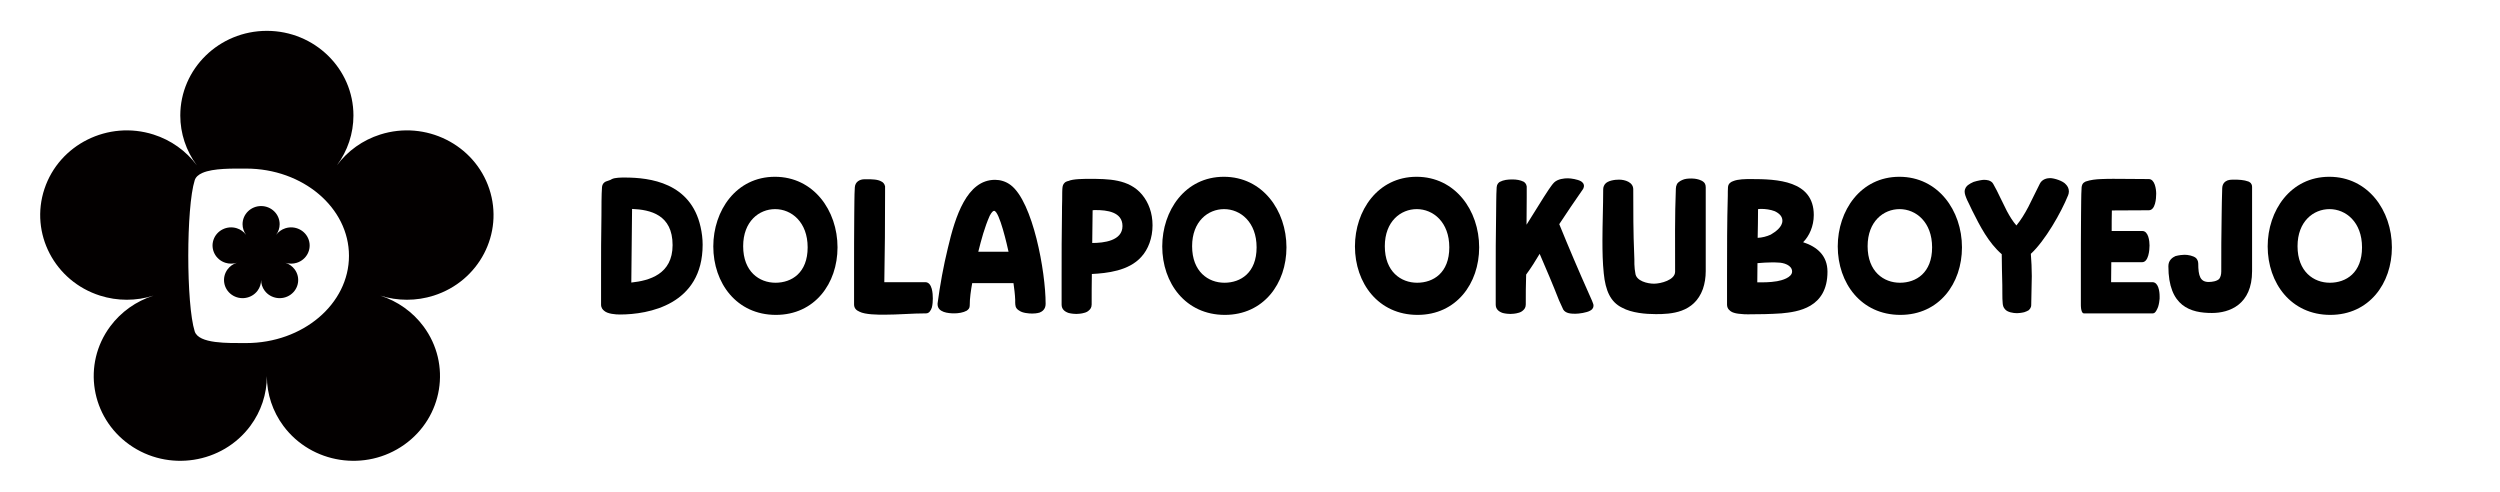
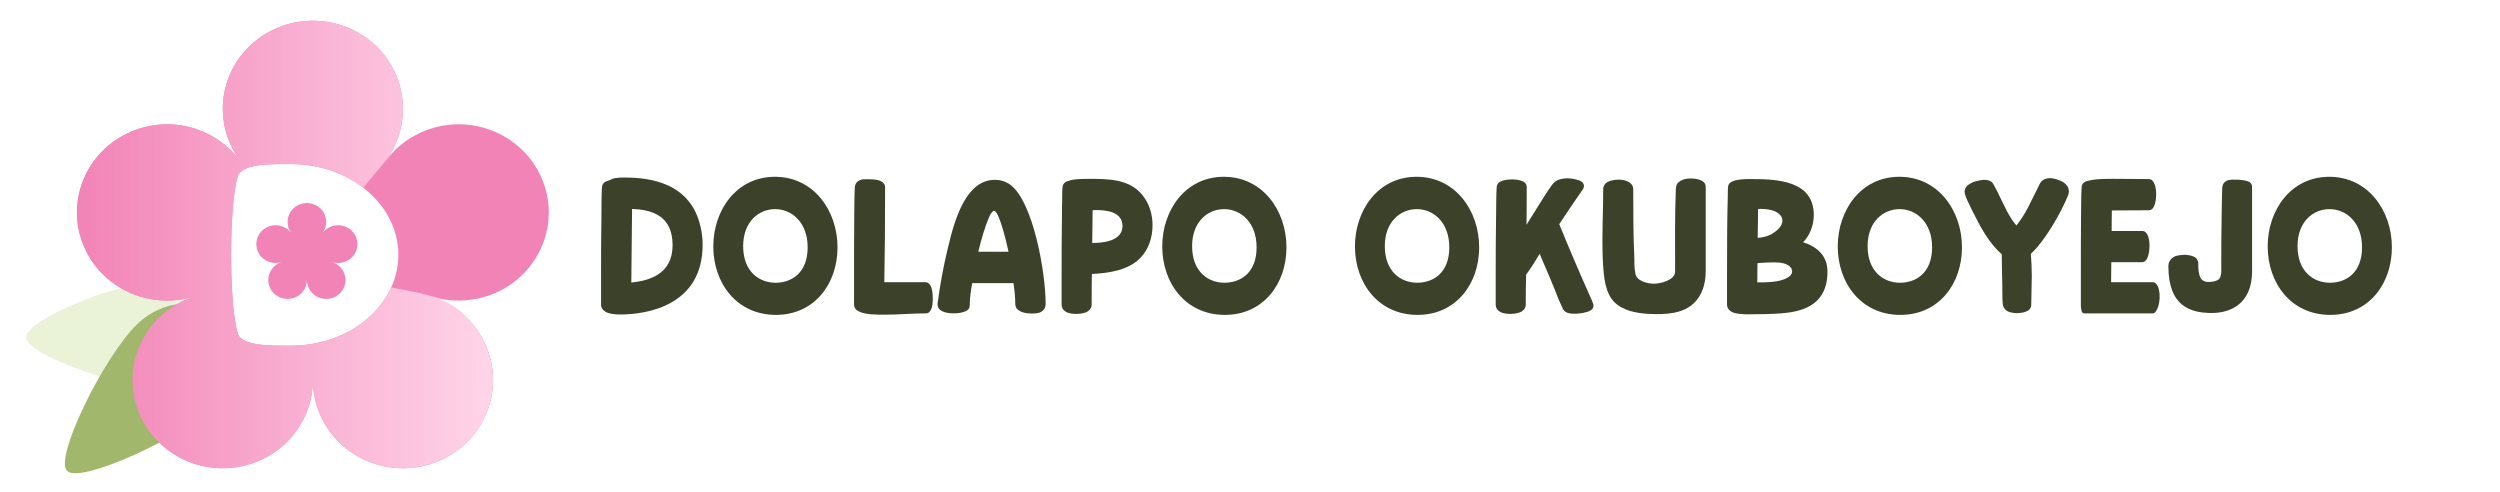
<svg xmlns="http://www.w3.org/2000/svg" width="100%" height="100%" viewBox="0 0 1250 246" version="1.1" xml:space="preserve" style="fill-rule:evenodd;clip-rule:evenodd;stroke-linejoin:round;stroke-miterlimit:2;">
  <g>
-     <path d="M76.767,147.805c-8.694,2.763 -18.06,2.763 -26.754,0c-22.722,-7.221 -35.176,-31.126 -27.793,-53.35c7.383,-22.224 31.824,-34.405 54.547,-27.184c8.694,2.763 16.271,8.147 21.644,15.381c-5.373,-7.234 -8.267,-15.945 -8.267,-24.887c-0,-23.367 19.397,-42.339 43.288,-42.339c23.892,0 43.289,18.972 43.289,42.339c-0,8.942 -2.894,17.653 -8.267,24.887c5.373,-7.234 12.95,-12.618 21.644,-15.381c22.722,-7.221 47.164,4.96 54.547,27.184c7.383,22.224 -5.071,46.129 -27.793,53.35c-8.695,2.763 -18.06,2.763 -26.754,0c8.694,2.763 16.271,8.147 21.644,15.381c14.043,18.905 9.752,45.405 -9.577,59.14c-19.328,13.735 -46.422,9.538 -60.465,-9.367c-5.374,-7.234 -8.268,-15.945 -8.268,-24.886c0,8.941 -2.894,17.652 -8.267,24.886c-14.043,18.905 -41.137,23.102 -60.466,9.367c-19.328,-13.735 -23.62,-40.235 -9.577,-59.14c5.374,-7.234 12.951,-12.618 21.645,-15.381Zm24.461,-61.362c-1.95,0.853 -3.354,2.041 -3.876,3.694c-4.286,13.566 -4.286,61.988 -0,75.554c1.983,6.277 16.685,5.844 25.712,5.844c28.382,0 51.425,-19.546 51.425,-43.621c-0,-24.075 -23.043,-43.622 -51.425,-43.622c-6.65,0 -16.381,-0.235 -21.836,2.151Z" style="fill:#030000;" />
-     <path d="M123.051,117.424c-1.151,-1.55 -1.771,-3.416 -1.771,-5.331c-0,-5.006 4.155,-9.07 9.273,-9.07c5.118,0 9.273,4.064 9.273,9.07c0,1.915 -0.62,3.781 -1.771,5.331l-1.878,2.528l1.878,-2.528c1.151,-1.55 2.775,-2.703 4.637,-3.295c4.868,-1.547 10.103,1.063 11.685,5.823c1.581,4.761 -1.086,9.882 -5.954,11.429c-1.862,0.592 -3.869,0.592 -5.731,0l-3.039,-0.966l3.039,0.966c1.862,0.592 3.486,1.745 4.637,3.295c3.008,4.05 2.089,9.726 -2.052,12.669c-4.141,2.942 -9.945,2.043 -12.953,-2.007c-1.151,-1.549 -1.771,-3.416 -1.771,-5.331l0,-3.125l0,3.125c0,1.915 -0.62,3.782 -1.771,5.331c-3.008,4.05 -8.812,4.949 -12.953,2.007c-4.14,-2.943 -5.06,-8.619 -2.051,-12.669c1.151,-1.55 2.774,-2.703 4.636,-3.295l3.039,-0.966l-3.039,0.966c-1.862,0.592 -3.868,0.592 -5.731,0c-4.867,-1.547 -7.535,-6.668 -5.954,-11.429c1.582,-4.76 6.818,-7.37 11.685,-5.823c1.863,0.592 3.486,1.745 4.637,3.295l1.878,2.528l-1.878,-2.528Z" style="fill:#030000;" />
+     <path d="M302.147,155.446c1.713,1.522 5.707,1.807 7.8,1.807c14.267,0 41.375,-4.851 41.375,-34.907c0,-3.044 -0.38,-5.992 -1.046,-8.941c-4.946,-22.067 -25.301,-24.635 -37.856,-24.635c-1.807,0 -4.851,0 -6.468,0.761c-0.285,0.19 -0.761,0.476 -1.141,0.571c-0.476,0.19 -1.237,0.38 -1.903,0.666c-0.665,0.285 -1.712,1.046 -1.902,2.758c-0.285,3.614 -0.285,10.368 -0.285,14.362c-0.19,9.797 -0.19,19.784 -0.19,29.676l-0,14.743c-0,1.617 0.856,2.568 1.616,3.139Zm13.507,-14.172c0.095,-12.27 0.285,-24.54 0.38,-36.81c9.131,0.381 20.26,2.854 20.26,18.072c-0,14.648 -11.699,17.787 -20.64,18.738Z" style="fill:#3b4229;fill-rule:nonzero;" />
+     <path d="M387.942,157.444c19.403,-0 30.817,-15.694 30.817,-33.766c-0,-18.453 -11.985,-35.288 -31.293,-35.288c-19.404,-0 -30.817,16.93 -30.817,34.812c-0,18.357 11.699,34.242 31.293,34.242Zm-16.36,-34.337c-0,-12.46 7.989,-18.548 15.979,-18.548c8.18,0 16.265,6.468 16.265,19.119c-0,12.745 -7.99,17.691 -16.075,17.691c-8.085,0 -16.169,-5.517 -16.169,-18.262Z" style="fill:#3b4229;fill-rule:nonzero;" />
+     <path d="M429.697,155.827c2.854,1.521 9.321,1.521 12.46,1.521c6.944,0 13.887,-0.665 20.926,-0.665c1.521,-0 2.378,-1.522 2.853,-2.949c0.381,-1.522 0.476,-3.139 0.476,-4.47c-0,-2.473 -0.286,-8.18 -3.805,-8.18l-20.45,-0c0.286,-14.838 0.381,-29.771 0.381,-44.609l-0,-3.329c-0.286,-1.332 -1.142,-2.093 -1.807,-2.378c-1.808,-1.142 -5.042,-1.142 -7.039,-1.142l-1.427,0c-2.473,0 -4.66,1.332 -4.851,3.995c-0.285,4.375 -0.19,9.131 -0.285,13.602c-0.095,9.321 -0.095,18.832 -0.095,28.249l-0,16.74c-0,1.807 1.046,2.949 2.663,3.615Z" style="fill:#3b4229;fill-rule:nonzero;" />
+     <path d="M477.16,156.683c1.997,-0 4.47,-0.381 6.182,-1.332c0.951,-0.666 1.522,-1.332 1.522,-2.568c0,-3.71 0.571,-7.514 1.237,-11.224l20.64,0c0.38,2.759 0.761,5.612 0.856,8.37l-0,1.427c-0,0.666 0.095,1.427 0.285,2.093c0.38,0.951 1.141,1.522 1.807,1.902c1.522,1.141 4.661,1.427 6.468,1.427c0.856,-0 2.283,-0.095 3.614,-0.476c1.237,-0.475 3.044,-1.617 3.044,-4.375c0,-16.265 -6.373,-50.887 -17.406,-59.352c-2.473,-1.902 -5.326,-2.663 -7.895,-2.663c-14.077,-0 -19.879,18.262 -23.588,34.146c-2.188,8.941 -3.9,18.357 -5.136,27.679l-0,0.38c-0,4.09 5.326,4.566 8.37,4.566Zm11.984,-30.818c1.522,-6.087 3.139,-12.175 5.707,-17.977c0.951,-1.807 1.712,-2.473 2.188,-2.473c2.663,0 6.658,17.787 7.229,20.45l-15.124,0Z" style="fill:#3b4229;fill-rule:nonzero;" />
+     <path d="M534.324,156.492c1.427,0.381 3.139,0.476 3.805,0.476c0.761,-0 2.568,-0.095 4.09,-0.571c0.761,-0.19 1.617,-0.57 2.282,-1.236c0.666,-0.571 1.332,-1.427 1.332,-2.949c-0,-5.041 -0,-10.177 0.095,-15.218c7.514,-0.381 18.452,-1.522 24.73,-8.561c3.424,-3.709 5.612,-9.416 5.612,-15.789c-0,-6.182 -1.998,-11.414 -5.231,-15.313c-6.563,-7.895 -17.026,-7.895 -26.443,-7.895c-2.758,0 -8.084,0 -10.367,1.046c-0.19,0 -0.476,0.095 -0.666,0.191c-0.285,0.095 -0.571,0.19 -0.856,0.38c-0.476,0.38 -1.236,1.046 -1.427,2.378c-0.19,1.236 -0.19,3.805 -0.19,6.373c-0.095,2.568 -0.095,5.231 -0.095,6.563c-0.19,10.367 -0.19,20.83 -0.19,31.197l-0,14.743c-0,2.283 1.522,3.52 3.519,4.185Zm11.794,-35.002c0.095,-5.422 0.095,-10.938 0.191,-16.36c0.475,-0.095 1.046,-0.095 1.617,-0.095c5.421,-0 13.316,0.856 13.316,7.99c-0,7.419 -9.417,8.465 -15.124,8.465Z" style="fill:#3b4229;fill-rule:nonzero;" />
+     <path d="M612.414,157.444c19.403,-0 30.817,-15.694 30.817,-33.766c0,-18.453 -11.984,-35.288 -31.293,-35.288c-19.403,-0 -30.817,16.93 -30.817,34.812c-0,18.357 11.699,34.242 31.293,34.242Zm-16.36,-34.337c-0,-12.46 7.99,-18.548 15.979,-18.548c8.18,0 16.265,6.468 16.265,19.119c-0,12.745 -7.99,17.691 -16.074,17.691c-8.085,0 -16.17,-5.517 -16.17,-18.262Z" style="fill:#3b4229;fill-rule:nonzero;" />
+     <path d="M708.766,157.444c19.403,-0 30.817,-15.694 30.817,-33.766c-0,-18.453 -11.985,-35.288 -31.293,-35.288c-19.404,-0 -30.817,16.93 -30.817,34.812c-0,18.357 11.699,34.242 31.293,34.242Zm-16.36,-34.337c-0,-12.46 7.989,-18.548 15.979,-18.548c8.18,0 16.265,6.468 16.265,19.119c-0,12.745 -7.99,17.691 -16.075,17.691c-8.084,0 -16.169,-5.517 -16.169,-18.262Z" style="fill:#3b4229;fill-rule:nonzero;" />
+     <path d="M751.377,156.492c1.427,0.381 3.139,0.476 3.805,0.476c0.761,-0 2.568,-0.095 4.09,-0.571c0.761,-0.19 1.617,-0.57 2.283,-1.236c0.665,-0.571 1.331,-1.427 1.331,-2.949c0,-4.946 0,-9.987 0.19,-14.933c2.473,-3.329 4.661,-6.848 6.754,-10.367c3.329,7.704 6.658,15.503 9.701,23.303c0.761,1.617 1.522,3.329 2.093,4.565c1.236,1.998 3.995,2.093 6.087,2.093c1.807,-0 5.707,-0.571 7.324,-1.522c0.381,-0.19 0.761,-0.476 1.046,-0.761c0.286,-0.38 0.666,-0.856 0.666,-1.807c0,-0.19 0,-0.666 -0.285,-1.237c-0.095,-0.38 -0.285,-0.665 -0.476,-1.236c-0.38,-0.951 -0.951,-2.188 -1.522,-3.424c-5.136,-11.509 -10.082,-23.113 -14.837,-34.812c3.899,-5.898 7.799,-11.7 11.794,-17.407c0.285,-0.285 0.57,-1.331 0.57,-1.617c0,-0.856 -0.38,-1.426 -0.665,-1.712c-0.286,-0.38 -0.666,-0.57 -0.951,-0.761c-1.522,-0.856 -4.756,-1.426 -6.468,-1.426c-1.807,-0 -4.946,0.285 -6.849,2.092c-0.951,0.951 -1.807,2.283 -2.758,3.615c-0.856,1.331 -1.712,2.663 -2.473,3.804c-2.853,4.471 -5.707,9.131 -8.56,13.697c-0,-4.566 0.095,-9.131 0.095,-13.697l-0,-5.421c-0.19,-1.332 -0.951,-1.998 -1.522,-2.378c-1.712,-0.856 -3.71,-1.142 -5.612,-1.142c-2.283,0 -4.375,0.191 -6.373,1.237c-0.57,0.38 -1.426,1.141 -1.521,2.663c-0.286,4.566 -0.191,9.512 -0.286,14.267c-0.19,9.797 -0.19,19.784 -0.19,29.676l-0,14.743c-0,2.283 1.522,3.52 3.519,4.185Z" style="fill:#3b4229;fill-rule:nonzero;" />
+     <path d="M801.883,136.708c0.857,8.561 3.33,14.268 9.132,17.121c4.85,2.663 11.889,3.234 16.93,3.234c7.419,0 19.118,-0.476 23.494,-12.555c0.951,-2.758 1.426,-5.802 1.426,-8.941l0,-41.946c0,-1.427 -0.57,-2.283 -1.236,-2.758c-0.571,-0.476 -1.332,-0.761 -2.093,-1.046c-1.522,-0.476 -3.043,-0.571 -3.614,-0.571c-0.951,-0 -2.378,-0 -3.805,0.38c-1.141,0.381 -2.758,1.047 -3.614,2.378c-0.381,0.856 -0.571,1.522 -0.571,2.283c-0.57,13.792 -0.38,27.774 -0.38,41.565c-0,4.185 -7.229,5.993 -10.558,5.993c-3.234,-0 -8.941,-1.332 -9.321,-5.232c-0.286,-1.236 -0.381,-2.758 -0.476,-4.47c0,-1.617 0,-3.424 -0.095,-4.851c-0.476,-10.843 -0.476,-21.781 -0.476,-32.625c0,-3.614 -4.185,-4.85 -7.133,-4.85c-2.093,-0 -5.707,0.475 -7.039,2.282c-0.38,0.571 -0.856,1.332 -0.856,2.568c0,8.561 -0.38,17.121 -0.38,25.586c-0,5.517 0.095,11.034 0.665,16.455Z" style="fill:#3b4229;fill-rule:nonzero;" />
+     <path d="M863.518,152.307c0,2.093 1.427,3.139 2.473,3.71c1.237,0.57 2.759,0.856 4.376,0.951c1.236,0.19 2.568,0.19 3.709,0.19c5.517,0 11.129,-0.095 16.645,-0.475c8.085,-0.761 23.018,-2.664 23.018,-20.831c0,-7.989 -5.136,-12.46 -12.175,-14.743c3.044,-3.043 5.327,-7.989 5.327,-13.601c-0,-17.311 -18.453,-17.977 -31.388,-17.977c-2.663,0 -6.468,0 -8.941,1.046c-0.571,0.191 -1.141,0.476 -1.522,0.856c-0.475,0.381 -0.951,1.047 -1.046,2.093c-0.095,1.332 -0.095,2.949 -0.095,4.375c-0.381,13.221 -0.381,26.442 -0.381,39.663l0,14.743Zm15.124,-11.128c-0,-3.139 0.095,-6.373 0.095,-9.607c2.473,-0.19 4.946,-0.38 7.419,-0.38c0.665,-0 1.712,-0 2.853,0.095c2.663,-0 7.039,1.236 7.039,4.47c-0,3.044 -5.232,4.471 -7.514,4.851c-3.71,0.666 -7.8,0.571 -9.892,0.571Zm0.19,-22.257c0.095,-4.851 0.19,-9.607 0.19,-14.363c0.571,-0.095 1.332,-0.095 1.997,-0.095c1.522,0 4.186,0.286 6.373,1.142c2.378,1.141 3.805,2.663 3.805,4.755c-0,3.139 -3.424,5.517 -5.802,6.944c-2.093,0.951 -4.376,1.522 -6.563,1.617Z" style="fill:#3b4229;fill-rule:nonzero;" />
+     <path d="M950.168,157.444c19.404,-0 30.818,-15.694 30.818,-33.766c-0,-18.453 -11.985,-35.288 -31.293,-35.288c-19.404,-0 -30.818,16.93 -30.818,34.812c0,18.357 11.7,34.242 31.293,34.242Zm-16.36,-34.337c0,-12.46 7.99,-18.548 15.98,-18.548c8.18,0 16.265,6.468 16.265,19.119c-0,12.745 -7.99,17.691 -16.075,17.691c-8.085,0 -16.17,-5.517 -16.17,-18.262Z" style="fill:#3b4229;fill-rule:nonzero;" />
+     <path d="M1000.87,127.102c-0,5.136 0.19,10.272 0.285,15.408c0.095,2.949 -0.095,6.183 0.19,9.131c0.095,1.237 0.381,2.093 1.142,2.949c1.141,1.522 4.185,1.997 5.992,1.997c0.476,0 2.093,-0.095 3.614,-0.475c0.761,-0.285 1.617,-0.571 2.188,-0.951c0.476,-0.476 1.332,-1.237 1.332,-2.663c-0,-4.756 0.285,-9.607 0.285,-14.458c0,-3.709 -0.19,-7.324 -0.476,-11.128c7.039,-6.468 15.124,-20.545 18.643,-29.296c0.19,-0.476 0.381,-1.141 0.381,-1.902c-0,-1.617 -0.761,-2.759 -1.522,-3.52c-1.332,-1.712 -5.802,-3.138 -7.895,-3.138c-1.427,-0 -3.995,0.475 -5.136,2.853c-1.998,3.9 -3.805,7.8 -5.707,11.509c-1.807,3.424 -3.71,6.563 -5.992,9.321c-1.808,-2.092 -3.329,-4.565 -4.756,-7.228c-1.046,-2.093 -2.188,-4.471 -3.329,-6.754c-1.142,-2.378 -2.283,-4.755 -3.519,-6.848c-0.571,-1.046 -1.522,-1.427 -2.283,-1.712c-0.761,-0.19 -1.617,-0.285 -2.283,-0.285c-0.856,-0 -3.139,0.38 -5.231,1.046c-1.047,0.475 -1.998,0.951 -2.854,1.617c-0.761,0.666 -1.617,1.617 -1.617,3.329c0,0.571 0.191,1.332 0.381,1.902c0.19,0.666 0.57,1.427 0.856,2.188c0.761,1.617 1.712,3.424 2.568,5.326c3.9,7.8 8.085,15.98 14.743,21.782Z" style="fill:#3b4229;fill-rule:nonzero;" />
+     <path d="M1040.81,155.446c0.095,0.285 0.381,1.237 1.142,1.237l34.526,-0c0.761,-0 1.237,-0.666 1.617,-1.237c0.381,-0.571 0.666,-1.332 0.952,-1.997c0.475,-1.427 0.665,-3.044 0.761,-4.09l-0,-1.237c-0,-2.378 -0.571,-7.038 -3.615,-7.038l-20.64,-0c0,-3.329 0.095,-6.658 0.095,-9.987l15.409,-0c3.234,-0 3.709,-6.088 3.709,-8.371c0,-2.282 -0.57,-7.228 -3.614,-7.228l-15.314,-0c0,-3.424 0,-6.849 0.096,-10.273c6.182,0 12.269,-0.095 18.452,-0.095c3.329,0 3.709,-5.897 3.709,-8.275c0,-2.283 -0.665,-7.324 -3.709,-7.324c-4.566,0 -9.226,-0.095 -13.792,-0.095c-1.522,0 -5.802,-0.095 -9.987,0.095c-2.663,0.095 -5.326,0.381 -7.799,1.237c-0.571,0.285 -1.237,0.665 -1.617,1.426c-0.191,0.286 -0.381,1.237 -0.381,1.427c-0.285,4.471 -0.19,9.036 -0.285,13.602c-0.095,9.321 -0.095,18.832 -0.095,28.249l-0,16.74c-0,0.286 -0,1.237 0.095,1.902c0.095,0.381 0.095,0.857 0.285,1.332Z" style="fill:#3b4229;fill-rule:nonzero;" />
+     <path d="M1084.19,133.094c-0,20.26 11.223,23.398 21.781,23.398c8.656,0 20.07,-4.09 20.07,-20.925l-0,-42.136c-0,-0.951 -0.381,-1.522 -0.666,-1.902c-0.381,-0.381 -0.761,-0.571 -1.142,-0.761c-2.282,-0.856 -4.946,-0.951 -7.323,-0.951c-0.761,-0 -1.998,-0 -3.139,0.38c-1.142,0.476 -2.568,1.427 -2.664,3.9c-0.19,4.47 -0.19,9.036 -0.285,13.506c-0.19,9.321 -0.19,18.738 -0.19,28.154c-0,1.522 -0.381,2.854 -1.046,3.71c-1.142,1.141 -3.52,1.522 -5.232,1.522c-4.185,-0 -5.231,-2.949 -5.231,-9.227c-0,-1.331 -0.666,-2.282 -1.141,-2.758c-1.332,-1.141 -3.995,-1.617 -5.707,-1.617c-0.952,0 -2.854,0.19 -4.566,0.666c-1.427,0.666 -3.519,1.997 -3.519,5.041Z" style="fill:#3b4229;fill-rule:nonzero;" />
+     <path d="M1165.13,157.444c19.404,-0 30.817,-15.694 30.817,-33.766c0,-18.453 -11.984,-35.288 -31.293,-35.288c-19.403,-0 -30.817,16.93 -30.817,34.812c0,18.357 11.699,34.242 31.293,34.242Zm-16.36,-34.337c0,-12.46 7.99,-18.548 15.98,-18.548c8.179,0 16.264,6.468 16.264,19.119c0,12.745 -7.989,17.691 -16.074,17.691c-8.085,0 -16.17,-5.517 -16.17,-18.262Z" style="fill:#3b4229;fill-rule:nonzero;" />
  </g>
  <g>
-     <path d="M302.147,155.446c1.713,1.522 5.707,1.807 7.8,1.807c14.267,0 41.375,-4.851 41.375,-34.907c0,-3.044 -0.38,-5.992 -1.046,-8.941c-4.946,-22.067 -25.301,-24.635 -37.856,-24.635c-1.807,0 -4.851,0 -6.468,0.761c-0.285,0.19 -0.761,0.476 -1.141,0.571c-0.476,0.19 -1.237,0.38 -1.903,0.666c-0.665,0.285 -1.712,1.046 -1.902,2.758c-0.285,3.614 -0.285,10.368 -0.285,14.362c-0.19,9.797 -0.19,19.784 -0.19,29.676l-0,14.743c-0,1.617 0.856,2.568 1.616,3.139Zm13.507,-14.172c0.095,-12.27 0.285,-24.54 0.38,-36.81c9.131,0.381 20.26,2.854 20.26,18.072c-0,14.648 -11.699,17.787 -20.64,18.738Z" style="fill-rule:nonzero;" />
-     <path d="M387.942,157.444c19.403,-0 30.817,-15.694 30.817,-33.766c-0,-18.453 -11.985,-35.288 -31.293,-35.288c-19.404,-0 -30.817,16.93 -30.817,34.812c-0,18.357 11.699,34.242 31.293,34.242Zm-16.36,-34.337c-0,-12.46 7.989,-18.548 15.979,-18.548c8.18,0 16.265,6.468 16.265,19.119c-0,12.745 -7.99,17.691 -16.075,17.691c-8.085,0 -16.169,-5.517 -16.169,-18.262Z" style="fill-rule:nonzero;" />
-     <path d="M429.697,155.827c2.854,1.521 9.321,1.521 12.46,1.521c6.944,0 13.887,-0.665 20.926,-0.665c1.521,-0 2.378,-1.522 2.853,-2.949c0.381,-1.522 0.476,-3.139 0.476,-4.47c-0,-2.473 -0.286,-8.18 -3.805,-8.18l-20.45,-0c0.286,-14.838 0.381,-29.771 0.381,-44.609l-0,-3.329c-0.286,-1.332 -1.142,-2.093 -1.807,-2.378c-1.808,-1.142 -5.042,-1.142 -7.039,-1.142l-1.427,0c-2.473,0 -4.66,1.332 -4.851,3.995c-0.285,4.375 -0.19,9.131 -0.285,13.602c-0.095,9.321 -0.095,18.832 -0.095,28.249l-0,16.74c-0,1.807 1.046,2.949 2.663,3.615Z" style="fill-rule:nonzero;" />
-     <path d="M477.16,156.683c1.997,-0 4.47,-0.381 6.182,-1.332c0.951,-0.666 1.522,-1.332 1.522,-2.568c0,-3.71 0.571,-7.514 1.237,-11.224l20.64,0c0.38,2.759 0.761,5.612 0.856,8.37l-0,1.427c-0,0.666 0.095,1.427 0.285,2.093c0.38,0.951 1.141,1.522 1.807,1.902c1.522,1.141 4.661,1.427 6.468,1.427c0.856,-0 2.283,-0.095 3.614,-0.476c1.237,-0.475 3.044,-1.617 3.044,-4.375c0,-16.265 -6.373,-50.887 -17.406,-59.352c-2.473,-1.902 -5.326,-2.663 -7.895,-2.663c-14.077,-0 -19.879,18.262 -23.588,34.146c-2.188,8.941 -3.9,18.357 -5.136,27.679l-0,0.38c-0,4.09 5.326,4.566 8.37,4.566Zm11.984,-30.818c1.522,-6.087 3.139,-12.175 5.707,-17.977c0.951,-1.807 1.712,-2.473 2.188,-2.473c2.663,0 6.658,17.787 7.229,20.45l-15.124,0Z" style="fill-rule:nonzero;" />
-     <path d="M534.324,156.492c1.427,0.381 3.139,0.476 3.805,0.476c0.761,-0 2.568,-0.095 4.09,-0.571c0.761,-0.19 1.617,-0.57 2.282,-1.236c0.666,-0.571 1.332,-1.427 1.332,-2.949c-0,-5.041 -0,-10.177 0.095,-15.218c7.514,-0.381 18.452,-1.522 24.73,-8.561c3.424,-3.709 5.612,-9.416 5.612,-15.789c-0,-6.182 -1.998,-11.414 -5.231,-15.313c-6.563,-7.895 -17.026,-7.895 -26.443,-7.895c-2.758,0 -8.084,0 -10.367,1.046c-0.19,0 -0.476,0.095 -0.666,0.191c-0.285,0.095 -0.571,0.19 -0.856,0.38c-0.476,0.38 -1.236,1.046 -1.427,2.378c-0.19,1.236 -0.19,3.805 -0.19,6.373c-0.095,2.568 -0.095,5.231 -0.095,6.563c-0.19,10.367 -0.19,20.83 -0.19,31.197l-0,14.743c-0,2.283 1.522,3.52 3.519,4.185Zm11.794,-35.002c0.095,-5.422 0.095,-10.938 0.191,-16.36c0.475,-0.095 1.046,-0.095 1.617,-0.095c5.421,-0 13.316,0.856 13.316,7.99c-0,7.419 -9.417,8.465 -15.124,8.465Z" style="fill-rule:nonzero;" />
-     <path d="M612.414,157.444c19.403,-0 30.817,-15.694 30.817,-33.766c0,-18.453 -11.984,-35.288 -31.293,-35.288c-19.403,-0 -30.817,16.93 -30.817,34.812c-0,18.357 11.699,34.242 31.293,34.242Zm-16.36,-34.337c-0,-12.46 7.99,-18.548 15.979,-18.548c8.18,0 16.265,6.468 16.265,19.119c-0,12.745 -7.99,17.691 -16.074,17.691c-8.085,0 -16.17,-5.517 -16.17,-18.262Z" style="fill-rule:nonzero;" />
-     <path d="M708.766,157.444c19.403,-0 30.817,-15.694 30.817,-33.766c-0,-18.453 -11.985,-35.288 -31.293,-35.288c-19.404,-0 -30.817,16.93 -30.817,34.812c-0,18.357 11.699,34.242 31.293,34.242Zm-16.36,-34.337c-0,-12.46 7.989,-18.548 15.979,-18.548c8.18,0 16.265,6.468 16.265,19.119c-0,12.745 -7.99,17.691 -16.075,17.691c-8.084,0 -16.169,-5.517 -16.169,-18.262Z" style="fill-rule:nonzero;" />
-     <path d="M751.377,156.492c1.427,0.381 3.139,0.476 3.805,0.476c0.761,-0 2.568,-0.095 4.09,-0.571c0.761,-0.19 1.617,-0.57 2.283,-1.236c0.665,-0.571 1.331,-1.427 1.331,-2.949c0,-4.946 0,-9.987 0.19,-14.933c2.473,-3.329 4.661,-6.848 6.754,-10.367c3.329,7.704 6.658,15.503 9.701,23.303c0.761,1.617 1.522,3.329 2.093,4.565c1.236,1.998 3.995,2.093 6.087,2.093c1.807,-0 5.707,-0.571 7.324,-1.522c0.381,-0.19 0.761,-0.476 1.046,-0.761c0.286,-0.38 0.666,-0.856 0.666,-1.807c0,-0.19 0,-0.666 -0.285,-1.237c-0.095,-0.38 -0.285,-0.665 -0.476,-1.236c-0.38,-0.951 -0.951,-2.188 -1.522,-3.424c-5.136,-11.509 -10.082,-23.113 -14.837,-34.812c3.899,-5.898 7.799,-11.7 11.794,-17.407c0.285,-0.285 0.57,-1.331 0.57,-1.617c0,-0.856 -0.38,-1.426 -0.665,-1.712c-0.286,-0.38 -0.666,-0.57 -0.951,-0.761c-1.522,-0.856 -4.756,-1.426 -6.468,-1.426c-1.807,-0 -4.946,0.285 -6.849,2.092c-0.951,0.951 -1.807,2.283 -2.758,3.615c-0.856,1.331 -1.712,2.663 -2.473,3.804c-2.853,4.471 -5.707,9.131 -8.56,13.697c-0,-4.566 0.095,-9.131 0.095,-13.697l-0,-5.421c-0.19,-1.332 -0.951,-1.998 -1.522,-2.378c-1.712,-0.856 -3.71,-1.142 -5.612,-1.142c-2.283,0 -4.375,0.191 -6.373,1.237c-0.57,0.38 -1.426,1.141 -1.521,2.663c-0.286,4.566 -0.191,9.512 -0.286,14.267c-0.19,9.797 -0.19,19.784 -0.19,29.676l-0,14.743c-0,2.283 1.522,3.52 3.519,4.185Z" style="fill-rule:nonzero;" />
-     <path d="M801.883,136.708c0.857,8.561 3.33,14.268 9.132,17.121c4.85,2.663 11.889,3.234 16.93,3.234c7.419,0 19.118,-0.476 23.494,-12.555c0.951,-2.758 1.426,-5.802 1.426,-8.941l0,-41.946c0,-1.427 -0.57,-2.283 -1.236,-2.758c-0.571,-0.476 -1.332,-0.761 -2.093,-1.046c-1.522,-0.476 -3.043,-0.571 -3.614,-0.571c-0.951,-0 -2.378,-0 -3.805,0.38c-1.141,0.381 -2.758,1.047 -3.614,2.378c-0.381,0.856 -0.571,1.522 -0.571,2.283c-0.57,13.792 -0.38,27.774 -0.38,41.565c-0,4.185 -7.229,5.993 -10.558,5.993c-3.234,-0 -8.941,-1.332 -9.321,-5.232c-0.286,-1.236 -0.381,-2.758 -0.476,-4.47c0,-1.617 0,-3.424 -0.095,-4.851c-0.476,-10.843 -0.476,-21.781 -0.476,-32.625c0,-3.614 -4.185,-4.85 -7.133,-4.85c-2.093,-0 -5.707,0.475 -7.039,2.282c-0.38,0.571 -0.856,1.332 -0.856,2.568c0,8.561 -0.38,17.121 -0.38,25.586c-0,5.517 0.095,11.034 0.665,16.455Z" style="fill-rule:nonzero;" />
-     <path d="M863.518,152.307c0,2.093 1.427,3.139 2.473,3.71c1.237,0.57 2.759,0.856 4.376,0.951c1.236,0.19 2.568,0.19 3.709,0.19c5.517,0 11.129,-0.095 16.645,-0.475c8.085,-0.761 23.018,-2.664 23.018,-20.831c0,-7.989 -5.136,-12.46 -12.175,-14.743c3.044,-3.043 5.327,-7.989 5.327,-13.601c-0,-17.311 -18.453,-17.977 -31.388,-17.977c-2.663,0 -6.468,0 -8.941,1.046c-0.571,0.191 -1.141,0.476 -1.522,0.856c-0.475,0.381 -0.951,1.047 -1.046,2.093c-0.095,1.332 -0.095,2.949 -0.095,4.375c-0.381,13.221 -0.381,26.442 -0.381,39.663l0,14.743Zm15.124,-11.128c-0,-3.139 0.095,-6.373 0.095,-9.607c2.473,-0.19 4.946,-0.38 7.419,-0.38c0.665,-0 1.712,-0 2.853,0.095c2.663,-0 7.039,1.236 7.039,4.47c-0,3.044 -5.232,4.471 -7.514,4.851c-3.71,0.666 -7.8,0.571 -9.892,0.571Zm0.19,-22.257c0.095,-4.851 0.19,-9.607 0.19,-14.363c0.571,-0.095 1.332,-0.095 1.997,-0.095c1.522,0 4.186,0.286 6.373,1.142c2.378,1.141 3.805,2.663 3.805,4.755c-0,3.139 -3.424,5.517 -5.802,6.944c-2.093,0.951 -4.376,1.522 -6.563,1.617Z" style="fill-rule:nonzero;" />
-     <path d="M950.168,157.444c19.404,-0 30.818,-15.694 30.818,-33.766c-0,-18.453 -11.985,-35.288 -31.293,-35.288c-19.404,-0 -30.818,16.93 -30.818,34.812c0,18.357 11.7,34.242 31.293,34.242Zm-16.36,-34.337c0,-12.46 7.99,-18.548 15.98,-18.548c8.18,0 16.265,6.468 16.265,19.119c-0,12.745 -7.99,17.691 -16.075,17.691c-8.085,0 -16.17,-5.517 -16.17,-18.262Z" style="fill-rule:nonzero;" />
-     <path d="M1000.87,127.102c-0,5.136 0.19,10.272 0.285,15.408c0.095,2.949 -0.095,6.183 0.19,9.131c0.095,1.237 0.381,2.093 1.142,2.949c1.141,1.522 4.185,1.997 5.992,1.997c0.476,0 2.093,-0.095 3.614,-0.475c0.761,-0.285 1.617,-0.571 2.188,-0.951c0.476,-0.476 1.332,-1.237 1.332,-2.663c-0,-4.756 0.285,-9.607 0.285,-14.458c0,-3.709 -0.19,-7.324 -0.476,-11.128c7.039,-6.468 15.124,-20.545 18.643,-29.296c0.19,-0.476 0.381,-1.141 0.381,-1.902c-0,-1.617 -0.761,-2.759 -1.522,-3.52c-1.332,-1.712 -5.802,-3.138 -7.895,-3.138c-1.427,-0 -3.995,0.475 -5.136,2.853c-1.998,3.9 -3.805,7.8 -5.707,11.509c-1.807,3.424 -3.71,6.563 -5.992,9.321c-1.808,-2.092 -3.329,-4.565 -4.756,-7.228c-1.046,-2.093 -2.188,-4.471 -3.329,-6.754c-1.142,-2.378 -2.283,-4.755 -3.519,-6.848c-0.571,-1.046 -1.522,-1.427 -2.283,-1.712c-0.761,-0.19 -1.617,-0.285 -2.283,-0.285c-0.856,-0 -3.139,0.38 -5.231,1.046c-1.047,0.475 -1.998,0.951 -2.854,1.617c-0.761,0.666 -1.617,1.617 -1.617,3.329c0,0.571 0.191,1.332 0.381,1.902c0.19,0.666 0.57,1.427 0.856,2.188c0.761,1.617 1.712,3.424 2.568,5.326c3.9,7.8 8.085,15.98 14.743,21.782Z" style="fill-rule:nonzero;" />
-     <path d="M1040.81,155.446c0.095,0.285 0.381,1.237 1.142,1.237l34.526,-0c0.761,-0 1.237,-0.666 1.617,-1.237c0.381,-0.571 0.666,-1.332 0.952,-1.997c0.475,-1.427 0.665,-3.044 0.761,-4.09l-0,-1.237c-0,-2.378 -0.571,-7.038 -3.615,-7.038l-20.64,-0c0,-3.329 0.095,-6.658 0.095,-9.987l15.409,-0c3.234,-0 3.709,-6.088 3.709,-8.371c0,-2.282 -0.57,-7.228 -3.614,-7.228l-15.314,-0c0,-3.424 0,-6.849 0.096,-10.273c6.182,0 12.269,-0.095 18.452,-0.095c3.329,0 3.709,-5.897 3.709,-8.275c0,-2.283 -0.665,-7.324 -3.709,-7.324c-4.566,0 -9.226,-0.095 -13.792,-0.095c-1.522,0 -5.802,-0.095 -9.987,0.095c-2.663,0.095 -5.326,0.381 -7.799,1.237c-0.571,0.285 -1.237,0.665 -1.617,1.426c-0.191,0.286 -0.381,1.237 -0.381,1.427c-0.285,4.471 -0.19,9.036 -0.285,13.602c-0.095,9.321 -0.095,18.832 -0.095,28.249l-0,16.74c-0,0.286 -0,1.237 0.095,1.902c0.095,0.381 0.095,0.857 0.285,1.332Z" style="fill-rule:nonzero;" />
-     <path d="M1084.19,133.094c-0,20.26 11.223,23.398 21.781,23.398c8.656,0 20.07,-4.09 20.07,-20.925l-0,-42.136c-0,-0.951 -0.381,-1.522 -0.666,-1.902c-0.381,-0.381 -0.761,-0.571 -1.142,-0.761c-2.282,-0.856 -4.946,-0.951 -7.323,-0.951c-0.761,-0 -1.998,-0 -3.139,0.38c-1.142,0.476 -2.568,1.427 -2.664,3.9c-0.19,4.47 -0.19,9.036 -0.285,13.506c-0.19,9.321 -0.19,18.738 -0.19,28.154c-0,1.522 -0.381,2.854 -1.046,3.71c-1.142,1.141 -3.52,1.522 -5.232,1.522c-4.185,-0 -5.231,-2.949 -5.231,-9.227c-0,-1.331 -0.666,-2.282 -1.141,-2.758c-1.332,-1.141 -3.995,-1.617 -5.707,-1.617c-0.952,0 -2.854,0.19 -4.566,0.666c-1.427,0.666 -3.519,1.997 -3.519,5.041Z" style="fill-rule:nonzero;" />
-     <path d="M1165.13,157.444c19.404,-0 30.817,-15.694 30.817,-33.766c0,-18.453 -11.984,-35.288 -31.293,-35.288c-19.403,-0 -30.817,16.93 -30.817,34.812c0,18.357 11.699,34.242 31.293,34.242Zm-16.36,-34.337c0,-12.46 7.99,-18.548 15.98,-18.548c8.179,0 16.264,6.468 16.264,19.119c0,12.745 -7.989,17.691 -16.074,17.691c-8.085,0 -16.17,-5.517 -16.17,-18.262Z" style="fill-rule:nonzero;" />
+     <path d="M13.085,168.765c-0.365,-8.593 43.484,-26.786 62.589,-27.218c15.4,-0.348 28.393,10.921 28.997,25.149c0.605,14.227 -11.407,26.061 -26.806,26.409c-19.105,0.432 -64.415,-15.747 -64.78,-24.34Z" style="fill:#eaf2d7;" />
+     <path d="M33.5,235.421c-6.499,-6.768 18.661,-57.373 35.014,-73.259c13.035,-12.664 32.354,-13.847 43.115,-2.641c10.76,11.206 8.914,30.585 -4.121,43.248c-16.353,15.887 -67.509,39.42 -74.008,32.652Z" style="fill:#a1b76c;" />
+     <path d="M97.464,148.135c-9.048,2.876 -18.795,2.876 -27.844,0c-23.648,-7.515 -36.609,-32.395 -28.926,-55.525c7.684,-23.129 33.122,-35.806 56.77,-28.291c9.049,2.876 16.934,8.479 22.527,16.008c-5.593,-7.529 -8.605,-16.596 -8.605,-25.901c0,-24.32 20.188,-44.065 45.053,-44.065c24.865,0 45.053,19.745 45.053,44.065c-0,9.305 -3.012,18.372 -8.604,25.901c5.592,-7.529 13.478,-13.132 22.526,-16.008c23.648,-7.515 49.086,5.162 56.77,28.291c7.684,23.13 -5.277,48.01 -28.926,55.525c-9.048,2.876 -18.795,2.876 -27.844,0c9.049,2.876 16.934,8.48 22.526,16.008c14.616,19.675 10.15,47.255 -9.967,61.55c-20.116,14.295 -48.314,9.927 -62.93,-9.749c-5.592,-7.528 -8.604,-16.595 -8.604,-25.9c0,9.305 -3.012,18.372 -8.604,25.9c-14.616,19.676 -42.814,24.044 -62.93,9.749c-20.117,-14.295 -24.583,-41.875 -9.967,-61.55c5.592,-7.528 13.478,-13.132 22.526,-16.008Zm25.458,-63.862c-2.029,0.887 -3.491,2.123 -4.034,3.843c-4.46,14.12 -4.46,64.515 0,78.634c2.064,6.533 17.366,6.083 26.76,6.083c29.539,-0 53.521,-20.343 53.521,-45.4c-0,-25.056 -23.982,-45.399 -53.521,-45.399c-6.921,-0 -17.048,-0.245 -22.726,2.239Z" style="fill:#f283b6;" />
+     <path d="M97.464,148.135c-9.048,2.876 -18.795,2.876 -27.844,0c-23.648,-7.515 -36.609,-32.395 -28.926,-55.525c7.684,-23.129 33.122,-35.806 56.77,-28.291c9.049,2.876 16.934,8.479 22.527,16.008c-5.593,-7.529 -8.605,-16.596 -8.605,-25.901c0,-24.32 20.188,-44.065 45.053,-44.065c24.865,0 45.053,19.745 45.053,44.065c-0,9.305 -3.012,18.372 -8.604,25.901l-11.242,13.522c-9.509,-7.339 -22.142,-11.815 -35.998,-11.815c-6.921,-0 -17.048,-0.245 -22.726,2.239c-2.029,0.887 -3.491,2.123 -4.034,3.843c-4.46,14.12 -4.46,64.515 0,78.634c2.064,6.533 17.366,6.083 26.76,6.083c22.775,-0 42.246,-12.093 49.969,-29.115c1.791,0.452 17.31,2.874 23.903,5.681c9.064,3.857 13.081,7.556 18.42,14.744c14.616,19.675 10.15,47.255 -9.967,61.55c-20.116,14.295 -48.314,9.927 -62.93,-9.749c-5.592,-7.528 -8.604,-16.595 -8.604,-25.9c0,9.305 -3.012,18.372 -8.604,25.9c-14.616,19.676 -42.814,24.044 -62.93,9.749c-20.117,-14.295 -24.583,-41.875 -9.967,-61.55c5.592,-7.528 13.478,-13.132 22.526,-16.008Z" style="fill:url(#_Linear1);" />
+     <path d="M145.635,116.516c-1.198,-1.613 -1.843,-3.555 -1.843,-5.549c-0,-5.209 4.324,-9.439 9.651,-9.439c5.326,-0 9.651,4.23 9.651,9.439c-0,1.994 -0.645,3.936 -1.843,5.549l-1.955,2.631l1.955,-2.631c1.198,-1.613 2.887,-2.813 4.825,-3.429c5.066,-1.61 10.515,1.106 12.161,6.06c1.646,4.955 -1.13,10.285 -6.196,11.895c-1.938,0.616 -4.026,0.616 -5.965,-0l-3.163,-1.005l3.163,1.005c1.939,0.616 3.628,1.816 4.826,3.429c3.131,4.215 2.174,10.123 -2.135,13.185c-4.31,3.062 -10.35,2.127 -13.481,-2.088c-1.198,-1.613 -1.843,-3.555 -1.843,-5.549l-0,-3.252l-0,3.252c-0,1.994 -0.646,3.936 -1.844,5.549c-3.13,4.215 -9.171,5.15 -13.48,2.088c-4.31,-3.062 -5.266,-8.97 -2.135,-13.185c1.198,-1.613 2.887,-2.813 4.825,-3.429l3.163,-1.005l-3.163,1.005c-1.938,0.616 -4.026,0.616 -5.965,-0c-5.066,-1.61 -7.842,-6.94 -6.196,-11.895c1.646,-4.954 7.095,-7.67 12.161,-6.06c1.939,0.616 3.628,1.816 4.826,3.429l1.954,2.631l-1.954,-2.631Z" style="fill:#f283b6;" />
  </g>
+   <defs>
+     <linearGradient id="_Linear1" x1="0" y1="0" x2="1" y2="0" gradientUnits="userSpaceOnUse" gradientTransform="matrix(208.059,0,0,223.743,38.4806,122.232)">
+       <stop offset="0" style="stop-color:#f283b6;stop-opacity:1" />
+       <stop offset="1" style="stop-color:#ffd5e9;stop-opacity:1" />
+     </linearGradient>
+   </defs>
</svg>
